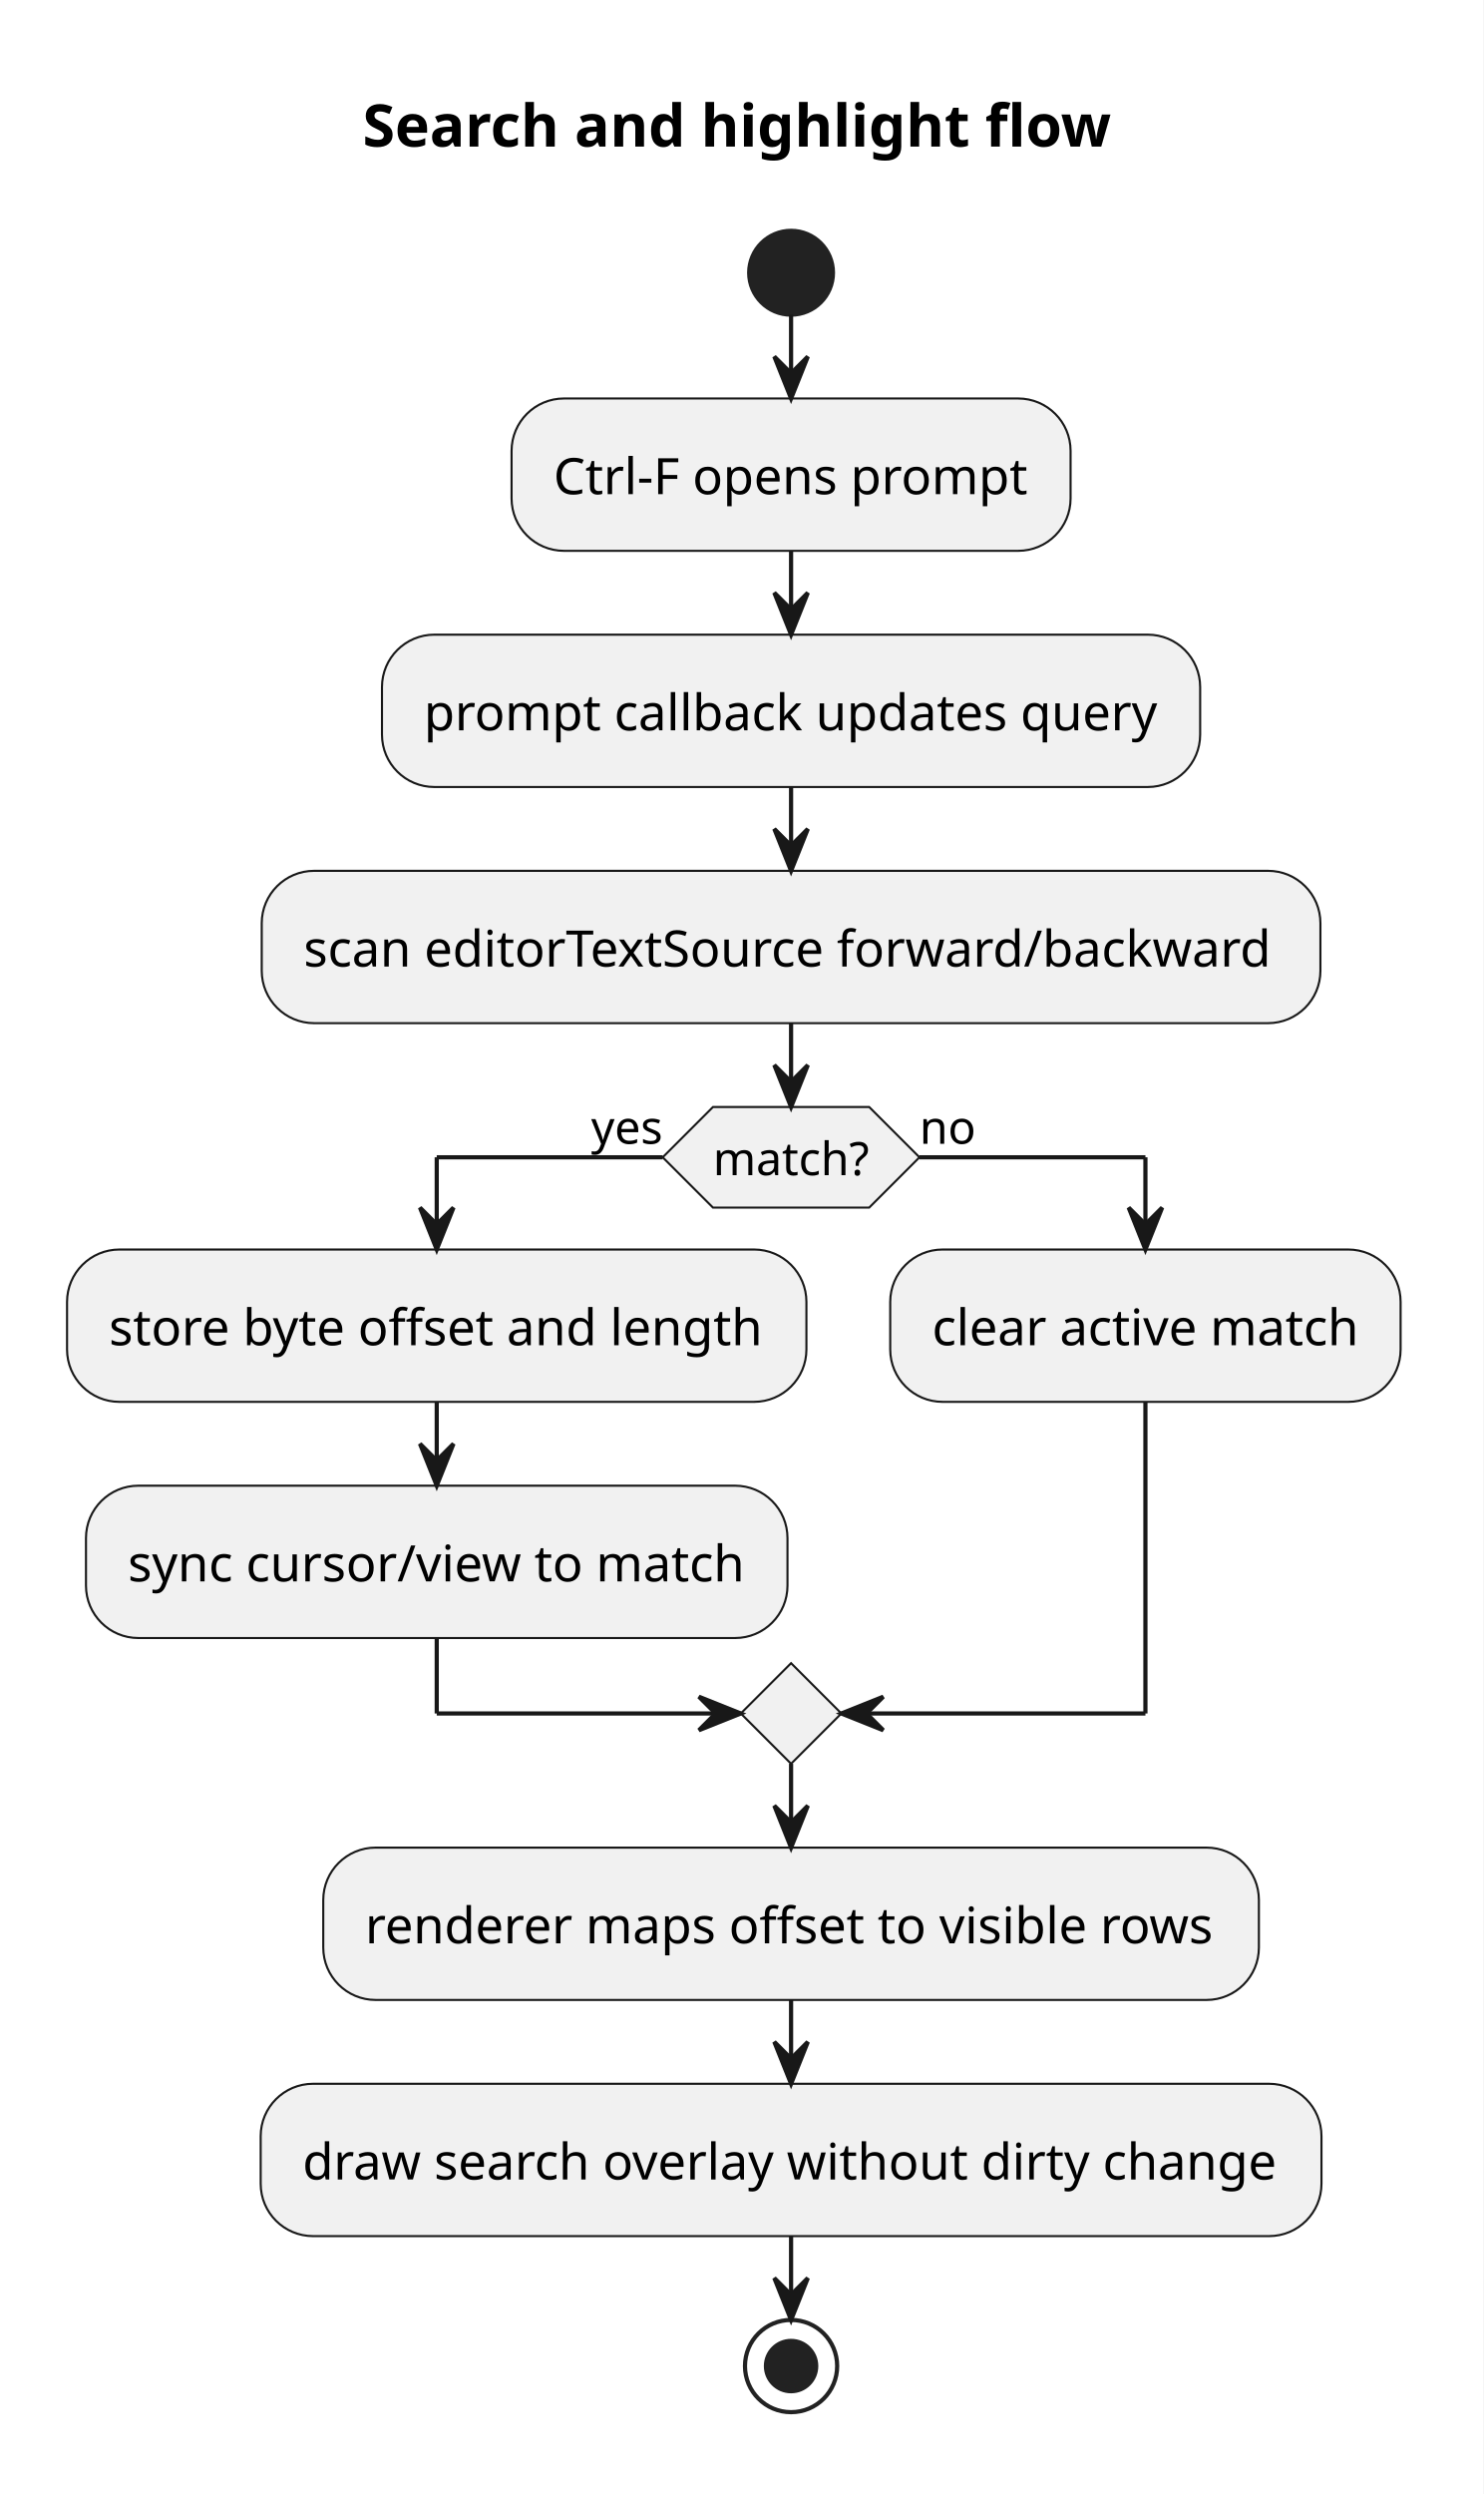
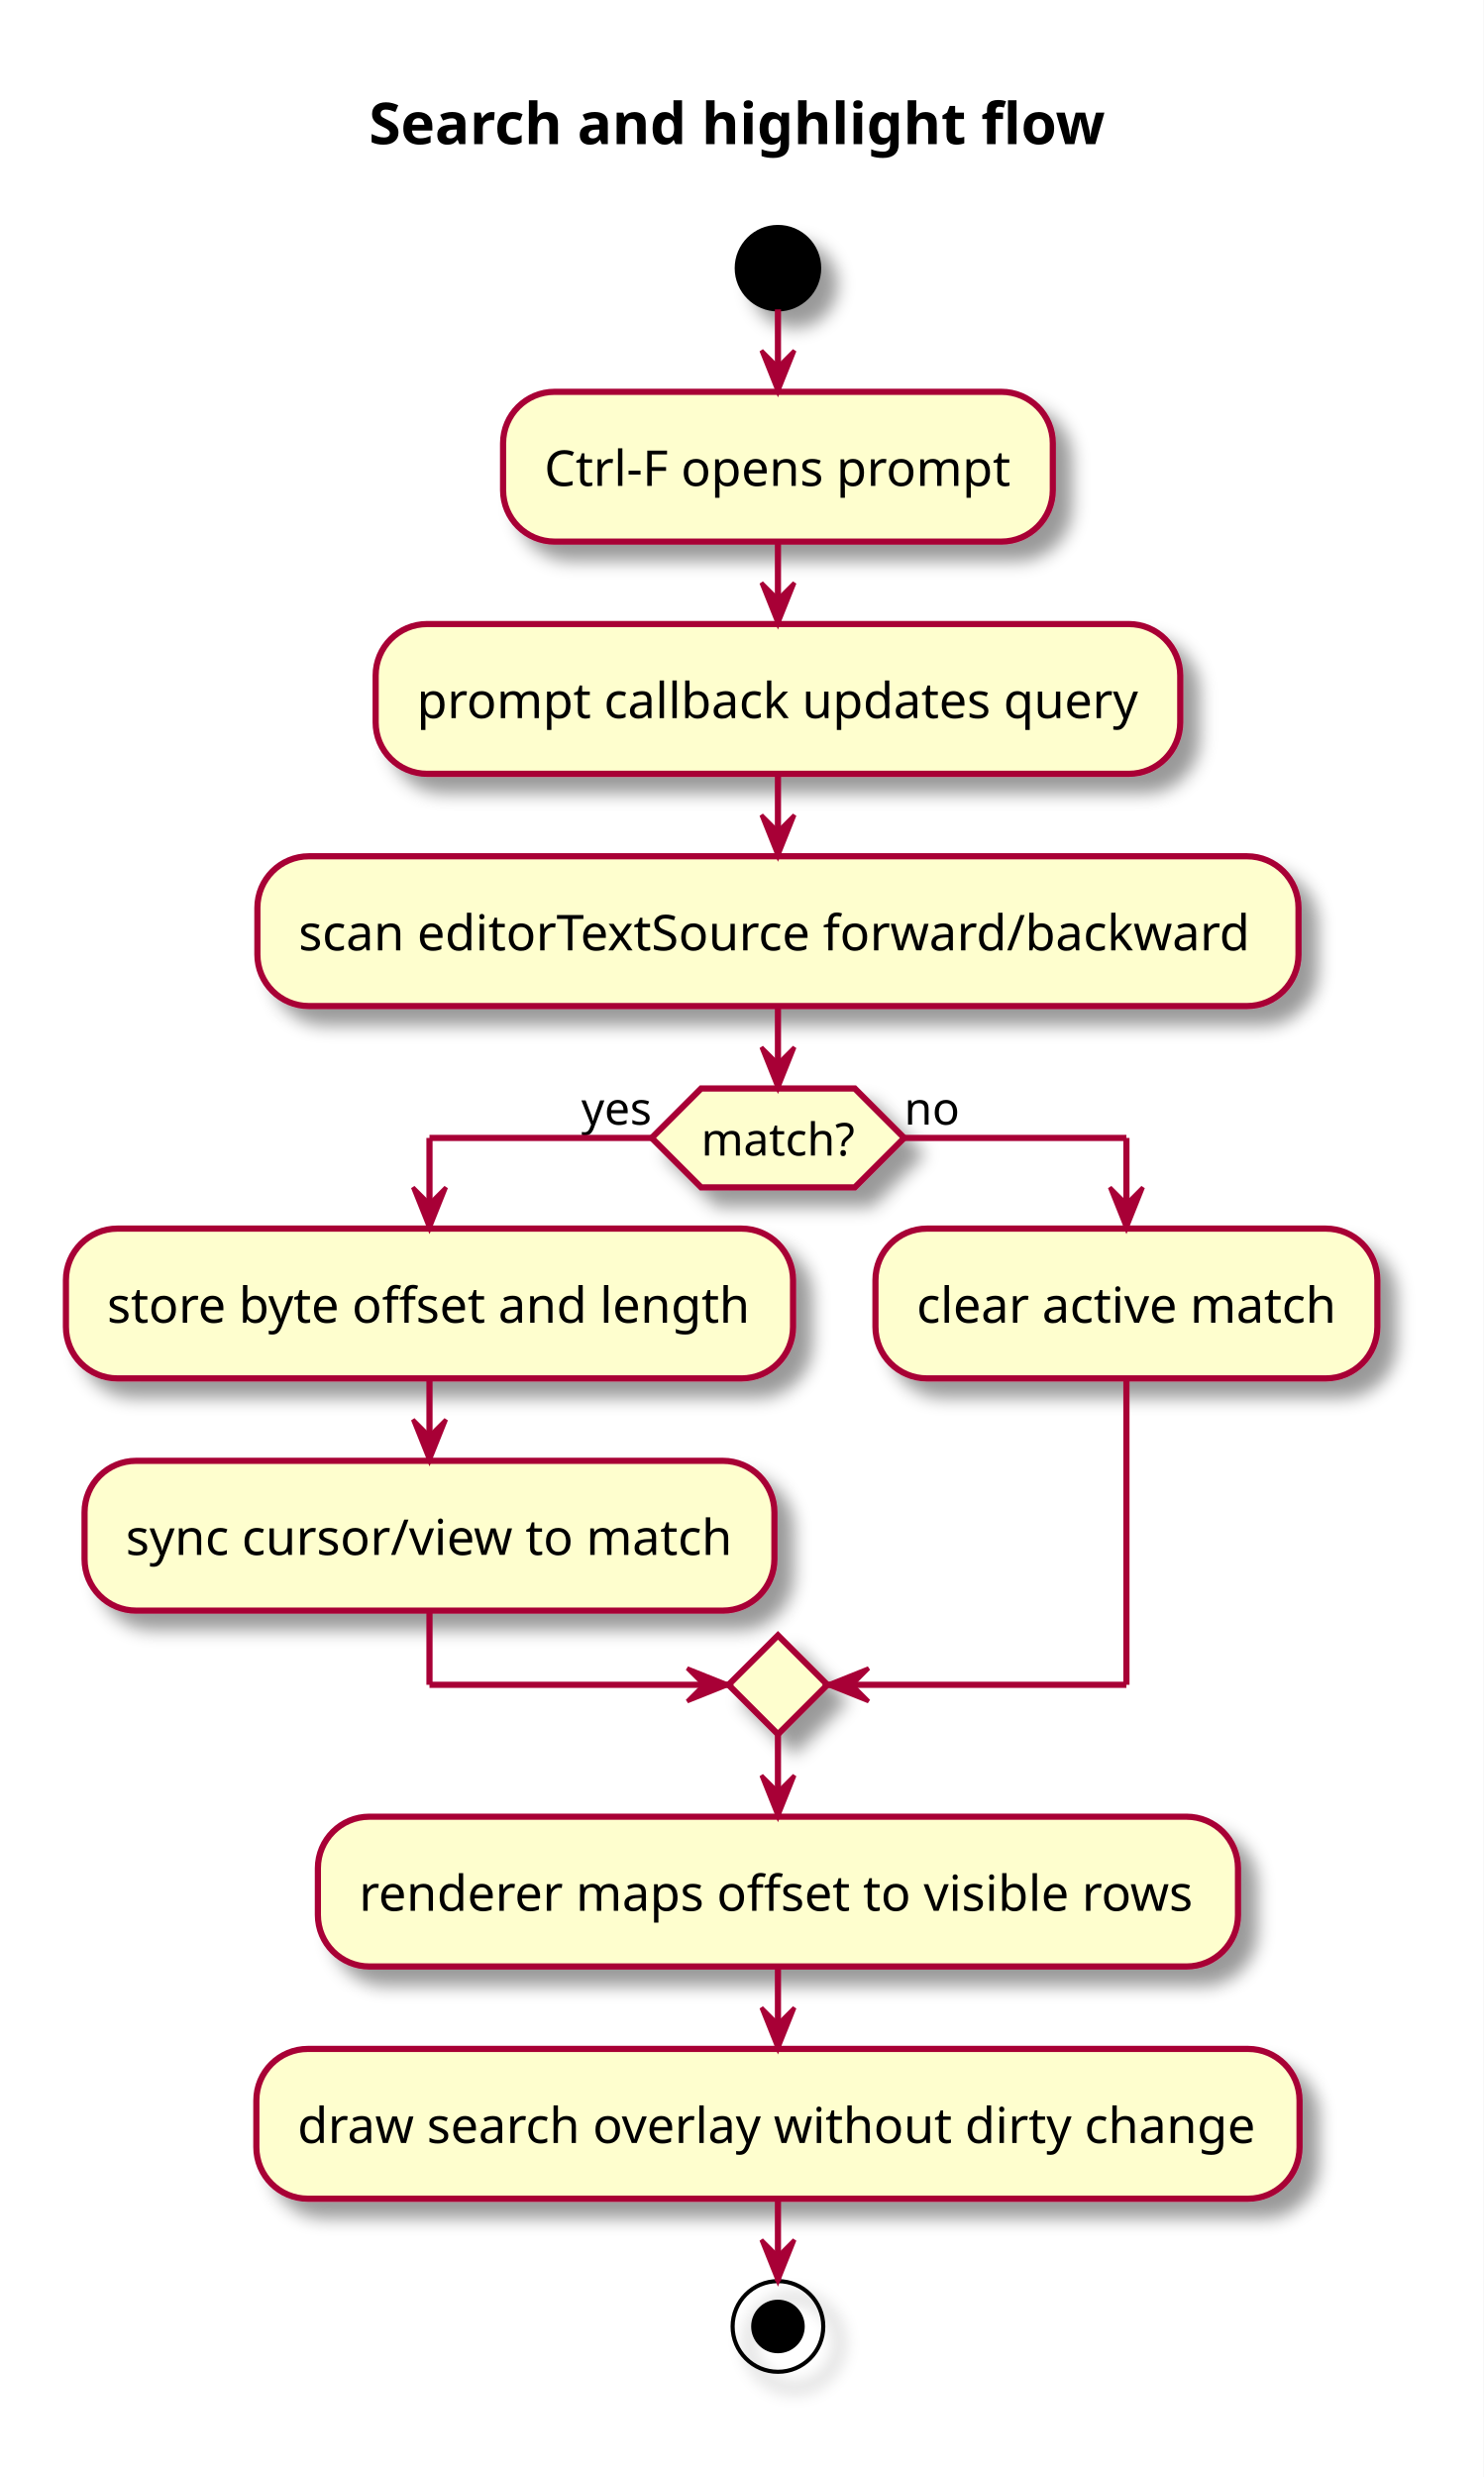
- <svg xmlns="http://www.w3.org/2000/svg" contentStyleType="text/css" data-diagram-type="ACTIVITY" height="595px" preserveAspectRatio="none" style="width:354px;height:595px;background:#FFFFFF;" version="1.1" viewBox="0 0 354 595" width="354px" zoomAndPan="magnify">
-   <defs />
+ <svg xmlns="http://www.w3.org/2000/svg" contentStyleType="text/css" data-diagram-type="ACTIVITY" height="601px" preserveAspectRatio="none" style="width:360px;height:601px;background:#FFFFFF;" version="1.1" viewBox="0 0 360 601" width="360px" zoomAndPan="magnify">
+   <defs>
+     <filter height="300%" id="f18h0cqsa7lqqs" width="300%" x="-1" y="-1">
+       <feGaussianBlur result="blurOut" stdDeviation="2" />
+       <feColorMatrix in="blurOut" result="blurOut2" type="matrix" values="0 0 0 0 0 0 0 0 0 0 0 0 0 0 0 0 0 0 .4 0" />
+       <feOffset dx="4" dy="4" in="blurOut2" result="blurOut3" />
+       <feBlend in="SourceGraphic" in2="blurOut3" mode="normal" />
+     </filter>
+   </defs>
  <rect width="100%" height="100%" fill="#FFFFFF" />
  <g>
-     <g class="title" data-source-line="2">
-       <text fill="#000000" font-family="sans-serif" font-size="14" font-weight="700" lengthAdjust="spacing" textLength="179.171" x="86.535" y="34.966">Search and highlight flow</text>
+     <g class="title" data-source-line="3">
+       <text fill="#000000" font-family="sans-serif" font-size="14" font-weight="700" lengthAdjust="spacing" textLength="179.171" x="89.535" y="34.966">Search and highlight flow</text>
    </g>
-     <ellipse cx="188.783" cy="65.068" fill="#222222" rx="10" ry="10" style="stroke:#222222;stroke-width:1;" />
-     <rect fill="#F1F1F1" height="36.344" rx="12.5" ry="12.5" style="stroke:#181818;stroke-width:0.5;" width="133.401" x="122.083" y="95.068" />
+     <ellipse cx="188.783" cy="65.068" fill="#000000" filter="url(#f18h0cqsa7lqqs)" rx="10" ry="10" style="stroke:#000000;stroke-width:1;" />
+     <rect fill="#FEFECE" filter="url(#f18h0cqsa7lqqs)" height="36.344" rx="12.5" ry="12.5" style="stroke:#A80036;stroke-width:1.5;" width="133.401" x="122.083" y="95.068" />
    <text fill="#000000" font-family="sans-serif" font-size="12" lengthAdjust="spacing" textLength="113.401" x="132.083" y="117.896">Ctrl-F opens prompt</text>
-     <rect fill="#F1F1F1" height="36.344" rx="12.5" ry="12.5" style="stroke:#181818;stroke-width:0.5;" width="195.249" x="91.158" y="151.412" />
+     <rect fill="#FEFECE" filter="url(#f18h0cqsa7lqqs)" height="36.344" rx="12.5" ry="12.5" style="stroke:#A80036;stroke-width:1.5;" width="195.249" x="91.158" y="151.412" />
    <text fill="#000000" font-family="sans-serif" font-size="12" lengthAdjust="spacing" textLength="175.249" x="101.158" y="174.24">prompt callback updates query</text>
-     <rect fill="#F1F1F1" height="36.344" rx="12.5" ry="12.5" style="stroke:#181818;stroke-width:0.5;" width="252.646" x="62.46" y="207.756" />
+     <rect fill="#FEFECE" filter="url(#f18h0cqsa7lqqs)" height="36.344" rx="12.5" ry="12.5" style="stroke:#A80036;stroke-width:1.5;" width="252.646" x="62.46" y="207.756" />
    <text fill="#000000" font-family="sans-serif" font-size="12" lengthAdjust="spacing" textLength="232.646" x="72.46" y="230.584">scan editorTextSource forward/backward</text>
-     <polygon fill="#F1F1F1" points="170.144,264.1,207.422,264.1,219.422,276.1,207.422,288.1,170.144,288.1,158.144,276.1,170.144,264.1" style="stroke:#181818;stroke-width:0.5;" />
+     <polygon fill="#FEFECE" filter="url(#f18h0cqsa7lqqs)" points="170.144,264.1,207.422,264.1,219.422,276.1,207.422,288.1,170.144,288.1,158.144,276.1,170.144,264.1" style="stroke:#A80036;stroke-width:1.5;" />
    <text fill="#000000" font-family="sans-serif" font-size="11" lengthAdjust="spacing" textLength="37.279" x="170.144" y="280.368">match?</text>
    <text fill="#000000" font-family="sans-serif" font-size="11" lengthAdjust="spacing" textLength="17.083" x="141.061" y="272.877">yes</text>
    <text fill="#000000" font-family="sans-serif" font-size="11" lengthAdjust="spacing" textLength="13.453" x="219.422" y="272.877">no</text>
-     <rect fill="#F1F1F1" height="36.344" rx="12.5" ry="12.5" style="stroke:#181818;stroke-width:0.5;" width="176.445" x="16" y="298.1" />
+     <rect fill="#FEFECE" filter="url(#f18h0cqsa7lqqs)" height="36.344" rx="12.5" ry="12.5" style="stroke:#A80036;stroke-width:1.5;" width="176.445" x="16" y="298.1" />
    <text fill="#000000" font-family="sans-serif" font-size="12" lengthAdjust="spacing" textLength="156.445" x="26" y="320.928">store byte offset and length</text>
-     <rect fill="#F1F1F1" height="36.344" rx="12.5" ry="12.5" style="stroke:#181818;stroke-width:0.5;" width="167.409" x="20.518" y="354.444" />
+     <rect fill="#FEFECE" filter="url(#f18h0cqsa7lqqs)" height="36.344" rx="12.5" ry="12.5" style="stroke:#A80036;stroke-width:1.5;" width="167.409" x="20.518" y="354.444" />
    <text fill="#000000" font-family="sans-serif" font-size="12" lengthAdjust="spacing" textLength="147.409" x="30.518" y="377.272">sync cursor/view to match</text>
-     <rect fill="#F1F1F1" height="36.344" rx="12.5" ry="12.5" style="stroke:#181818;stroke-width:0.5;" width="121.797" x="212.445" y="298.1" />
+     <rect fill="#FEFECE" filter="url(#f18h0cqsa7lqqs)" height="36.344" rx="12.5" ry="12.5" style="stroke:#A80036;stroke-width:1.5;" width="121.797" x="212.445" y="298.1" />
    <text fill="#000000" font-family="sans-serif" font-size="12" lengthAdjust="spacing" textLength="101.797" x="222.445" y="320.928">clear active match</text>
-     <polygon fill="#F1F1F1" points="188.783,396.788,200.783,408.788,188.783,420.788,176.783,408.788,188.783,396.788" style="stroke:#181818;stroke-width:0.5;" />
-     <rect fill="#F1F1F1" height="36.344" rx="12.5" ry="12.5" style="stroke:#181818;stroke-width:0.5;" width="223.281" x="77.142" y="440.788" />
+     <polygon fill="#FEFECE" filter="url(#f18h0cqsa7lqqs)" points="188.783,396.788,200.783,408.788,188.783,420.788,176.783,408.788,188.783,396.788" style="stroke:#A80036;stroke-width:1.5;" />
+     <rect fill="#FEFECE" filter="url(#f18h0cqsa7lqqs)" height="36.344" rx="12.5" ry="12.5" style="stroke:#A80036;stroke-width:1.5;" width="223.281" x="77.142" y="440.788" />
    <text fill="#000000" font-family="sans-serif" font-size="12" lengthAdjust="spacing" textLength="203.281" x="87.142" y="463.617">renderer maps offset to visible rows</text>
-     <rect fill="#F1F1F1" height="36.344" rx="12.5" ry="12.5" style="stroke:#181818;stroke-width:0.5;" width="253.15" x="62.208" y="497.133" />
+     <rect fill="#FEFECE" filter="url(#f18h0cqsa7lqqs)" height="36.344" rx="12.5" ry="12.5" style="stroke:#A80036;stroke-width:1.5;" width="253.15" x="62.208" y="497.133" />
    <text fill="#000000" font-family="sans-serif" font-size="12" lengthAdjust="spacing" textLength="233.15" x="72.208" y="519.961">draw search overlay without dirty change</text>
-     <ellipse cx="188.783" cy="564.477" fill="none" rx="11" ry="11" style="stroke:#222222;stroke-width:1;" />
-     <ellipse cx="188.783" cy="564.477" fill="#222222" rx="6" ry="6" style="stroke:#222222;stroke-width:1;" />
-     <line style="stroke:#181818;stroke-width:1;" x1="188.783" x2="188.783" y1="75.068" y2="95.068" />
-     <polygon fill="#181818" points="184.783,85.068,188.783,95.068,192.783,85.068,188.783,89.068" style="stroke:#181818;stroke-width:1;" />
-     <line style="stroke:#181818;stroke-width:1;" x1="188.783" x2="188.783" y1="131.412" y2="151.412" />
-     <polygon fill="#181818" points="184.783,141.412,188.783,151.412,192.783,141.412,188.783,145.412" style="stroke:#181818;stroke-width:1;" />
-     <line style="stroke:#181818;stroke-width:1;" x1="188.783" x2="188.783" y1="187.756" y2="207.756" />
-     <polygon fill="#181818" points="184.783,197.756,188.783,207.756,192.783,197.756,188.783,201.756" style="stroke:#181818;stroke-width:1;" />
-     <line style="stroke:#181818;stroke-width:1;" x1="104.223" x2="104.223" y1="334.444" y2="354.444" />
-     <polygon fill="#181818" points="100.223,344.444,104.223,354.444,108.223,344.444,104.223,348.444" style="stroke:#181818;stroke-width:1;" />
-     <line style="stroke:#181818;stroke-width:1;" x1="158.144" x2="104.223" y1="276.1" y2="276.1" />
-     <line style="stroke:#181818;stroke-width:1;" x1="104.223" x2="104.223" y1="276.1" y2="298.1" />
-     <polygon fill="#181818" points="100.223,288.1,104.223,298.1,108.223,288.1,104.223,292.1" style="stroke:#181818;stroke-width:1;" />
-     <line style="stroke:#181818;stroke-width:1;" x1="219.422" x2="273.344" y1="276.1" y2="276.1" />
-     <line style="stroke:#181818;stroke-width:1;" x1="273.344" x2="273.344" y1="276.1" y2="298.1" />
-     <polygon fill="#181818" points="269.344,288.1,273.344,298.1,277.344,288.1,273.344,292.1" style="stroke:#181818;stroke-width:1;" />
-     <line style="stroke:#181818;stroke-width:1;" x1="104.223" x2="104.223" y1="390.788" y2="408.788" />
-     <line style="stroke:#181818;stroke-width:1;" x1="104.223" x2="176.783" y1="408.788" y2="408.788" />
-     <polygon fill="#181818" points="166.783,404.788,176.783,408.788,166.783,412.788,170.783,408.788" style="stroke:#181818;stroke-width:1;" />
-     <line style="stroke:#181818;stroke-width:1;" x1="273.344" x2="273.344" y1="334.444" y2="408.788" />
-     <line style="stroke:#181818;stroke-width:1;" x1="273.344" x2="200.783" y1="408.788" y2="408.788" />
-     <polygon fill="#181818" points="210.783,404.788,200.783,408.788,210.783,412.788,206.783,408.788" style="stroke:#181818;stroke-width:1;" />
-     <line style="stroke:#181818;stroke-width:1;" x1="188.783" x2="188.783" y1="244.1" y2="264.1" />
-     <polygon fill="#181818" points="184.783,254.1,188.783,264.1,192.783,254.1,188.783,258.1" style="stroke:#181818;stroke-width:1;" />
-     <line style="stroke:#181818;stroke-width:1;" x1="188.783" x2="188.783" y1="420.788" y2="440.788" />
-     <polygon fill="#181818" points="184.783,430.788,188.783,440.788,192.783,430.788,188.783,434.788" style="stroke:#181818;stroke-width:1;" />
-     <line style="stroke:#181818;stroke-width:1;" x1="188.783" x2="188.783" y1="477.133" y2="497.133" />
-     <polygon fill="#181818" points="184.783,487.133,188.783,497.133,192.783,487.133,188.783,491.133" style="stroke:#181818;stroke-width:1;" />
-     <line style="stroke:#181818;stroke-width:1;" x1="188.783" x2="188.783" y1="533.477" y2="553.477" />
-     <polygon fill="#181818" points="184.783,543.477,188.783,553.477,192.783,543.477,188.783,547.477" style="stroke:#181818;stroke-width:1;" />
+     <ellipse cx="188.783" cy="564.477" fill="none" filter="url(#f18h0cqsa7lqqs)" rx="11" ry="11" style="stroke:#000000;stroke-width:1;" />
+     <ellipse cx="188.783" cy="564.477" fill="#000000" rx="6" ry="6" style="stroke:#000000;stroke-width:1;" />
+     <line style="stroke:#A80036;stroke-width:1.5;" x1="188.783" x2="188.783" y1="75.068" y2="95.068" />
+     <polygon fill="#A80036" points="184.783,85.068,188.783,95.068,192.783,85.068,188.783,89.068" style="stroke:#A80036;stroke-width:1;" />
+     <line style="stroke:#A80036;stroke-width:1.5;" x1="188.783" x2="188.783" y1="131.412" y2="151.412" />
+     <polygon fill="#A80036" points="184.783,141.412,188.783,151.412,192.783,141.412,188.783,145.412" style="stroke:#A80036;stroke-width:1;" />
+     <line style="stroke:#A80036;stroke-width:1.5;" x1="188.783" x2="188.783" y1="187.756" y2="207.756" />
+     <polygon fill="#A80036" points="184.783,197.756,188.783,207.756,192.783,197.756,188.783,201.756" style="stroke:#A80036;stroke-width:1;" />
+     <line style="stroke:#A80036;stroke-width:1.5;" x1="104.223" x2="104.223" y1="334.444" y2="354.444" />
+     <polygon fill="#A80036" points="100.223,344.444,104.223,354.444,108.223,344.444,104.223,348.444" style="stroke:#A80036;stroke-width:1;" />
+     <line style="stroke:#A80036;stroke-width:1.5;" x1="158.144" x2="104.223" y1="276.1" y2="276.1" />
+     <line style="stroke:#A80036;stroke-width:1.5;" x1="104.223" x2="104.223" y1="276.1" y2="298.1" />
+     <polygon fill="#A80036" points="100.223,288.1,104.223,298.1,108.223,288.1,104.223,292.1" style="stroke:#A80036;stroke-width:1;" />
+     <line style="stroke:#A80036;stroke-width:1.5;" x1="219.422" x2="273.344" y1="276.1" y2="276.1" />
+     <line style="stroke:#A80036;stroke-width:1.5;" x1="273.344" x2="273.344" y1="276.1" y2="298.1" />
+     <polygon fill="#A80036" points="269.344,288.1,273.344,298.1,277.344,288.1,273.344,292.1" style="stroke:#A80036;stroke-width:1;" />
+     <line style="stroke:#A80036;stroke-width:1.5;" x1="104.223" x2="104.223" y1="390.788" y2="408.788" />
+     <line style="stroke:#A80036;stroke-width:1.5;" x1="104.223" x2="176.783" y1="408.788" y2="408.788" />
+     <polygon fill="#A80036" points="166.783,404.788,176.783,408.788,166.783,412.788,170.783,408.788" style="stroke:#A80036;stroke-width:1;" />
+     <line style="stroke:#A80036;stroke-width:1.5;" x1="273.344" x2="273.344" y1="334.444" y2="408.788" />
+     <line style="stroke:#A80036;stroke-width:1.5;" x1="273.344" x2="200.783" y1="408.788" y2="408.788" />
+     <polygon fill="#A80036" points="210.783,404.788,200.783,408.788,210.783,412.788,206.783,408.788" style="stroke:#A80036;stroke-width:1;" />
+     <line style="stroke:#A80036;stroke-width:1.5;" x1="188.783" x2="188.783" y1="244.1" y2="264.1" />
+     <polygon fill="#A80036" points="184.783,254.1,188.783,264.1,192.783,254.1,188.783,258.1" style="stroke:#A80036;stroke-width:1;" />
+     <line style="stroke:#A80036;stroke-width:1.5;" x1="188.783" x2="188.783" y1="420.788" y2="440.788" />
+     <polygon fill="#A80036" points="184.783,430.788,188.783,440.788,192.783,430.788,188.783,434.788" style="stroke:#A80036;stroke-width:1;" />
+     <line style="stroke:#A80036;stroke-width:1.5;" x1="188.783" x2="188.783" y1="477.133" y2="497.133" />
+     <polygon fill="#A80036" points="184.783,487.133,188.783,497.133,192.783,487.133,188.783,491.133" style="stroke:#A80036;stroke-width:1;" />
+     <line style="stroke:#A80036;stroke-width:1.5;" x1="188.783" x2="188.783" y1="533.477" y2="553.477" />
+     <polygon fill="#A80036" points="184.783,543.477,188.783,553.477,192.783,543.477,188.783,547.477" style="stroke:#A80036;stroke-width:1;" />
  </g>
</svg>
